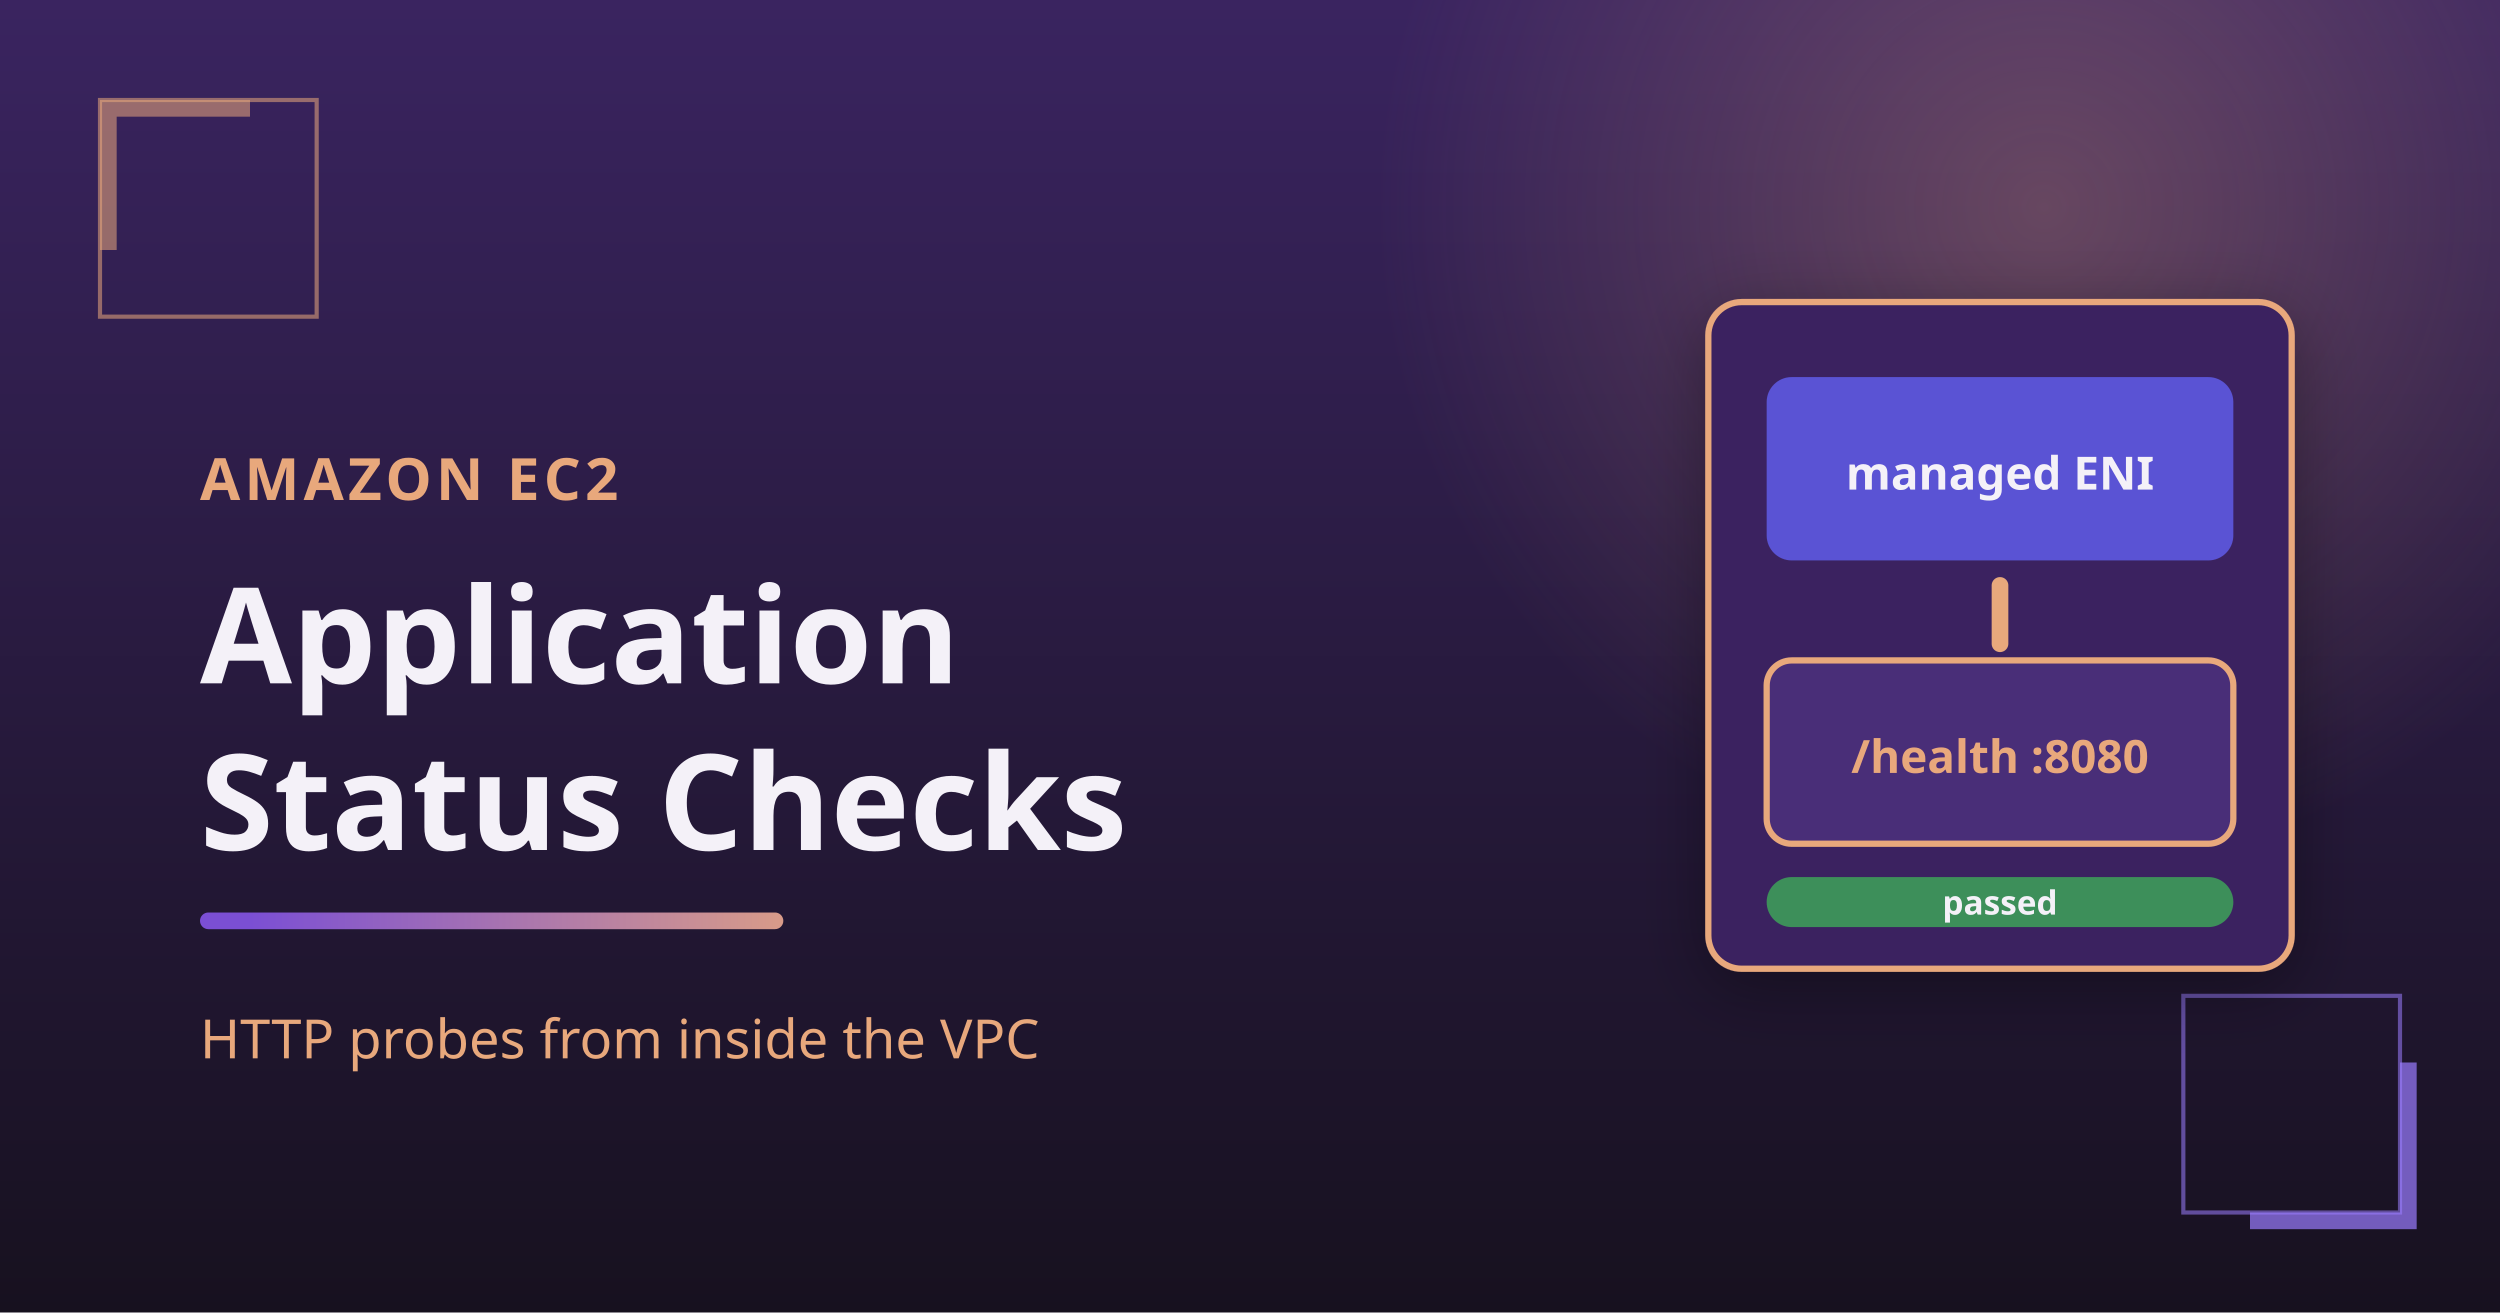
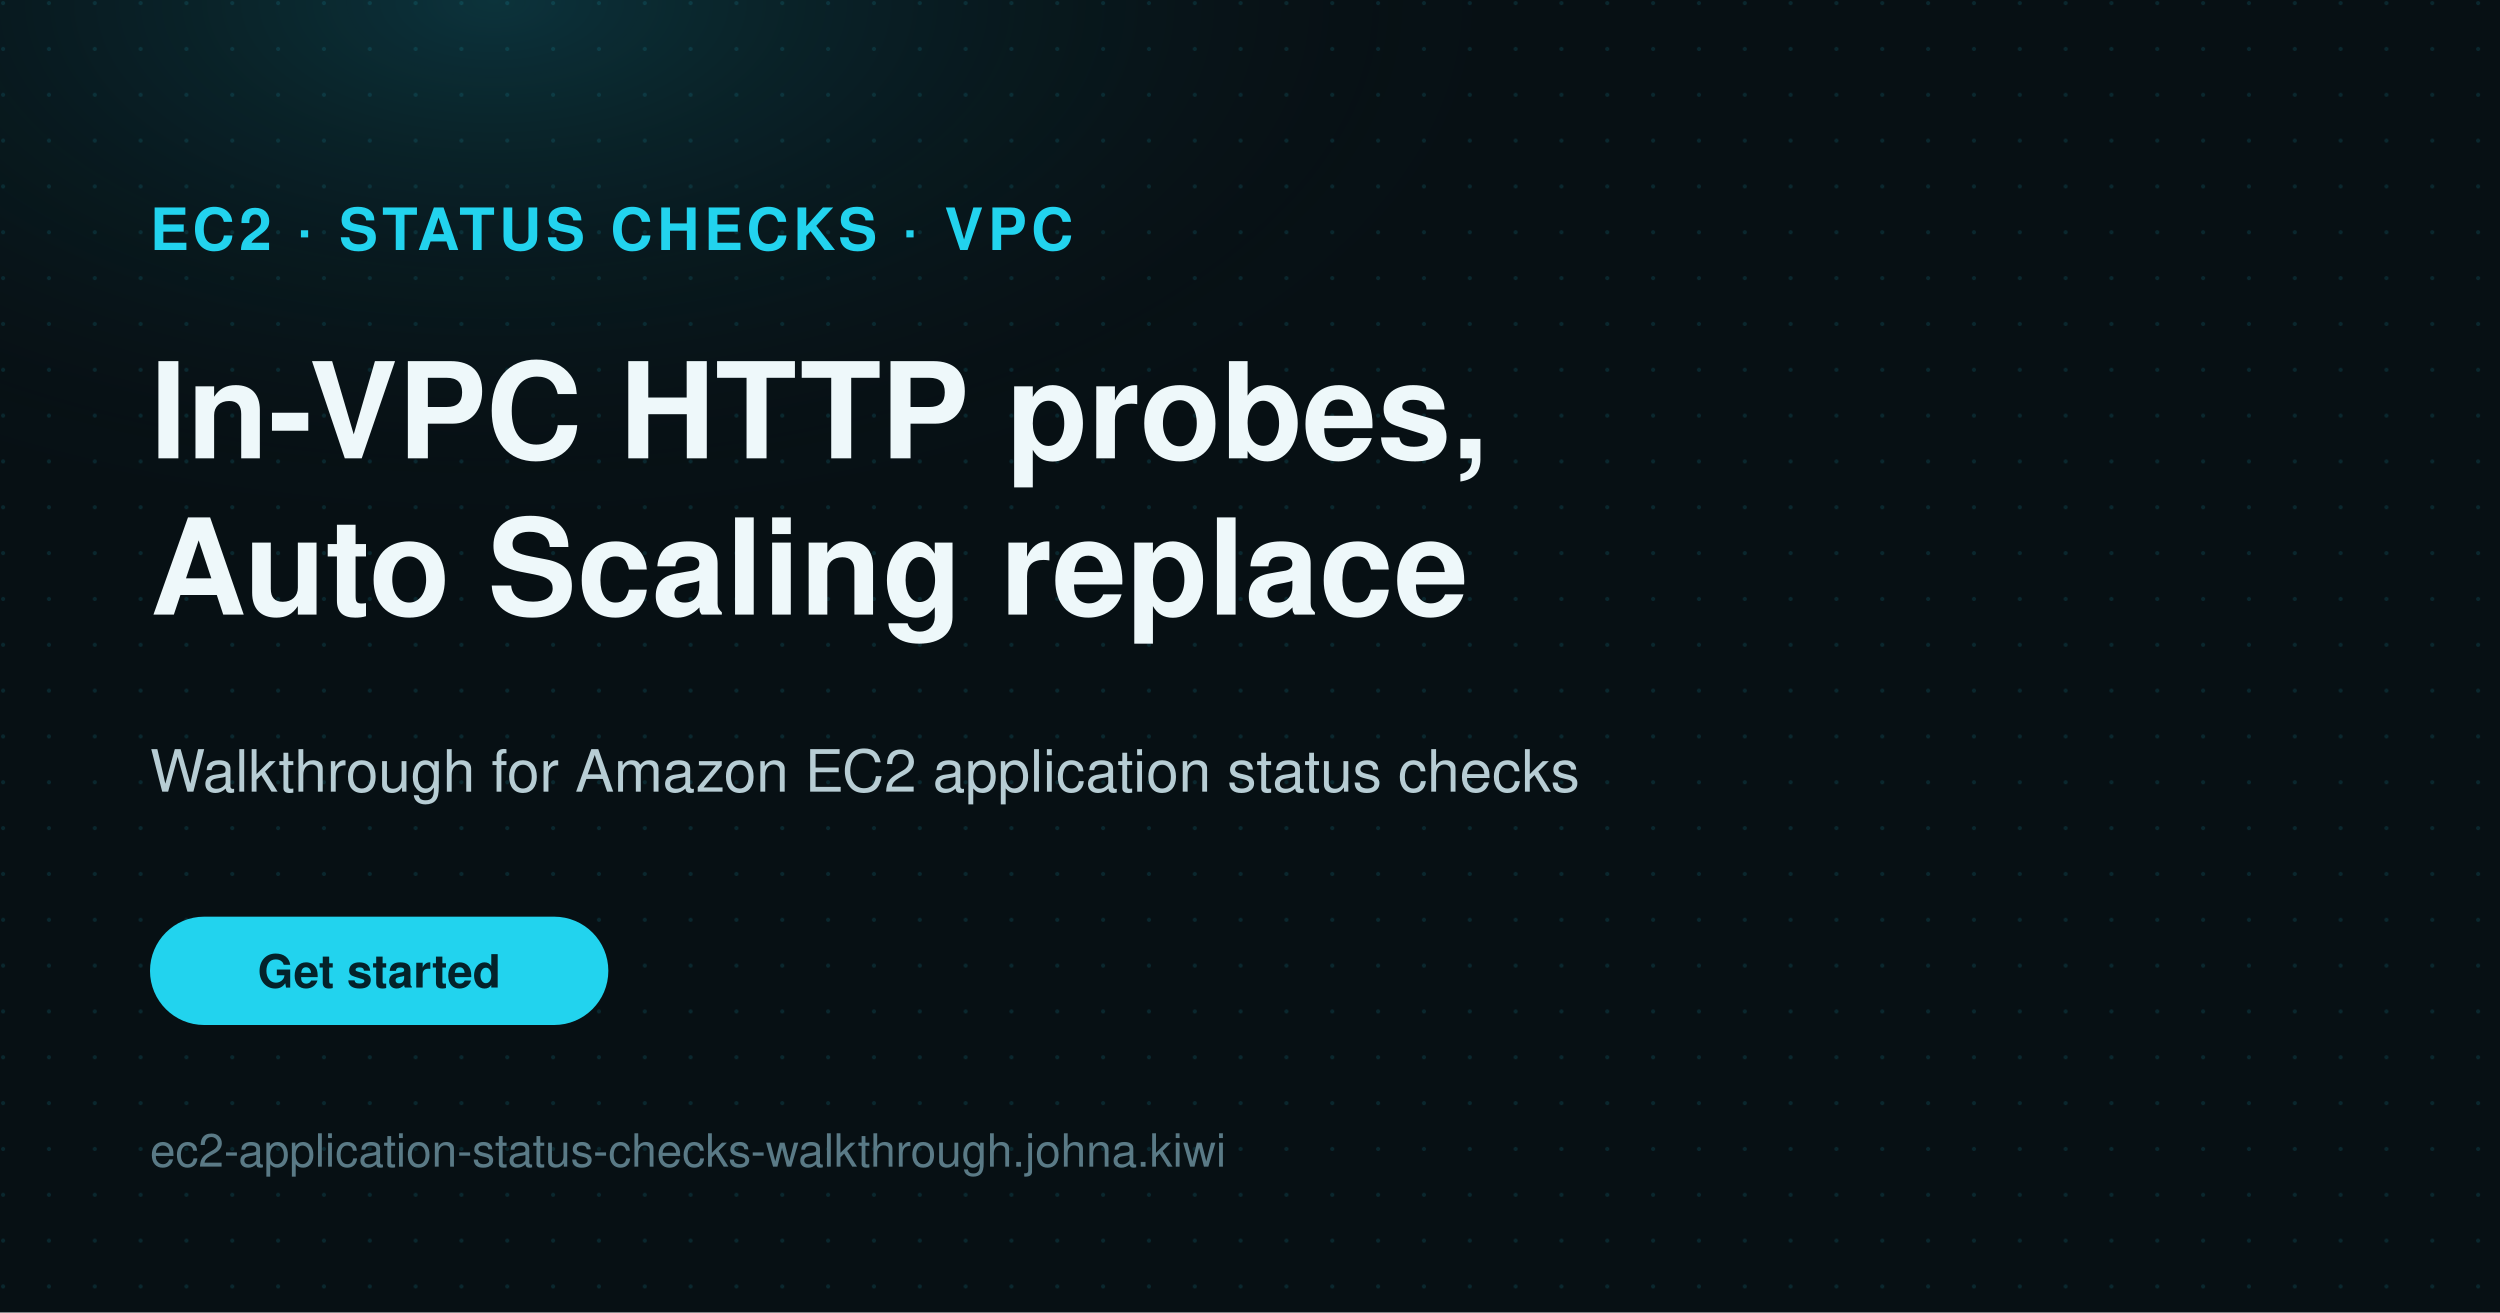
- <svg xmlns="http://www.w3.org/2000/svg" width="1200" height="630" viewBox="0 0 1200 630" fill="none">
+ <svg xmlns="http://www.w3.org/2000/svg" width="1200" height="630" viewBox="0 0 1200 630" role="img">
  <defs>
-     <linearGradient id="bg" x1="600" y1="0" x2="600" y2="630" gradientUnits="userSpaceOnUse">
-       <stop stop-color="#3a2460" />
-       <stop offset="1" stop-color="#17111f" />
-     </linearGradient>
-     <linearGradient id="accent" x1="120" y1="520" x2="420" y2="520" gradientUnits="userSpaceOnUse">
-       <stop stop-color="#7b4fd4" />
-       <stop offset="1" stop-color="#e8a87c" />
-     </linearGradient>
-     <radialGradient id="glow" cx="0" cy="0" r="1" gradientUnits="userSpaceOnUse" gradientTransform="translate(980 100) rotate(90) scale(320)">
-       <stop stop-color="#e8a87c" stop-opacity="0.28" />
-       <stop offset="1" stop-color="#e8a87c" stop-opacity="0" />
+     <pattern id="dots" width="22" height="22" patternUnits="userSpaceOnUse">
+       <circle cx="1.5" cy="1.5" r="1" fill="#22d3ee" fill-opacity="0.12" />
+     </pattern>
+     <radialGradient id="glow" cx="20%" cy="0%" r="70%">
+       <stop offset="0%" stop-color="#22d3ee" stop-opacity="0.18" />
+       <stop offset="60%" stop-color="#071014" stop-opacity="0" />
    </radialGradient>
-     <filter id="shadow" x="-20%" y="-20%" width="140%" height="140%">
-       <feDropShadow dx="0" dy="8" stdDeviation="16" flood-color="#000000" flood-opacity="0.35" />
-     </filter>
  </defs>
-   <rect width="1200" height="630" fill="url(#bg)" />
+   <rect width="1200" height="630" fill="#071014" />
+   <rect width="1200" height="630" fill="url(#dots)" />
  <rect width="1200" height="630" fill="url(#glow)" />
-   <path d="M48 48h72v8H56v64H48V48z" fill="#e8a87c" fill-opacity="0.55" />
-   <path d="M1080 582h72v-72h8v80h-80z" fill="#9b7dff" fill-opacity="0.7" />
-   <rect x="48" y="48" width="104" height="104" stroke="#e8a87c" stroke-width="2" fill="none" opacity="0.55" />
-   <rect x="1048" y="478" width="104" height="104" stroke="#9b7dff" stroke-width="2" fill="none" opacity="0.55" />
-   <g transform="translate(820 145)" filter="url(#shadow)">
-     <rect x="0" y="0" width="280" height="320" rx="16" fill="#3b2460" stroke="#e8a87c" stroke-width="3" />
-     <rect x="28" y="36" width="224" height="88" rx="12" fill="#5a52d4" />
-     <text x="140" y="90" text-anchor="middle" fill="#f4f1f8" font-family="sans-serif" font-size="22" font-weight="700">managed ENI</text>
-     <path d="M140 136v28" stroke="#e8a87c" stroke-width="8" stroke-linecap="round" />
-     <rect x="28" y="172" width="224" height="88" rx="12" fill="#4a2d78" stroke="#e8a87c" stroke-width="3" />
-     <text x="140" y="226" text-anchor="middle" fill="#e8a87c" font-family="sans-serif" font-size="22" font-weight="700">/health :8080</text>
-     <rect x="28" y="276" width="224" height="24" rx="12" fill="#3d8f5a" />
-     <text x="140" y="294" text-anchor="middle" fill="#f4f1f8" font-family="sans-serif" font-size="16" font-weight="700">passed</text>
-   </g>
-   <text x="96" y="240" fill="#e8a87c" font-family="sans-serif" font-size="28" font-weight="700" letter-spacing="2">AMAZON EC2</text>
-   <text x="96" y="328" fill="#f4f1f8" font-family="sans-serif" font-size="64" font-weight="700">Application</text>
-   <text x="96" y="408" fill="#f4f1f8" font-family="sans-serif" font-size="64" font-weight="700">Status Checks</text>
-   <rect x="96" y="438" width="280" height="8" rx="4" fill="url(#accent)" />
-   <text x="96" y="508" fill="#e8a87c" font-family="sans-serif" font-size="26" font-weight="500">HTTP probes from inside the VPC</text>
+   <text x="72" y="120" fill="#22d3ee" font-family="Segoe UI, Helvetica, Arial, sans-serif" font-size="28" font-weight="700" letter-spacing="0.08em">EC2 · STATUS CHECKS · VPC</text>
+   <text x="72" y="220" fill="#eef8fa" font-family="Segoe UI, Helvetica, Arial, sans-serif" font-size="64" font-weight="800">In-VPC HTTP probes,</text>
+   <text x="72" y="295" fill="#eef8fa" font-family="Segoe UI, Helvetica, Arial, sans-serif" font-size="64" font-weight="800">Auto Scaling replace</text>
+   <text x="72" y="380" fill="#b7cdd4" font-family="Segoe UI, Helvetica, Arial, sans-serif" font-size="28">Walkthrough for Amazon EC2 application status checks</text>
+   <rect x="72" y="440" width="220" height="52" rx="26" fill="#22d3ee" />
+   <text x="182" y="474" text-anchor="middle" fill="#04222a" font-family="Segoe UI, Helvetica, Arial, sans-serif" font-size="22" font-weight="700">Get started</text>
+   <text x="72" y="560" fill="#5a7a86" font-family="Segoe UI, Helvetica, Arial, sans-serif" font-size="22">ec2-application-status-checks-walkthrough.johna.kiwi</text>
</svg>
